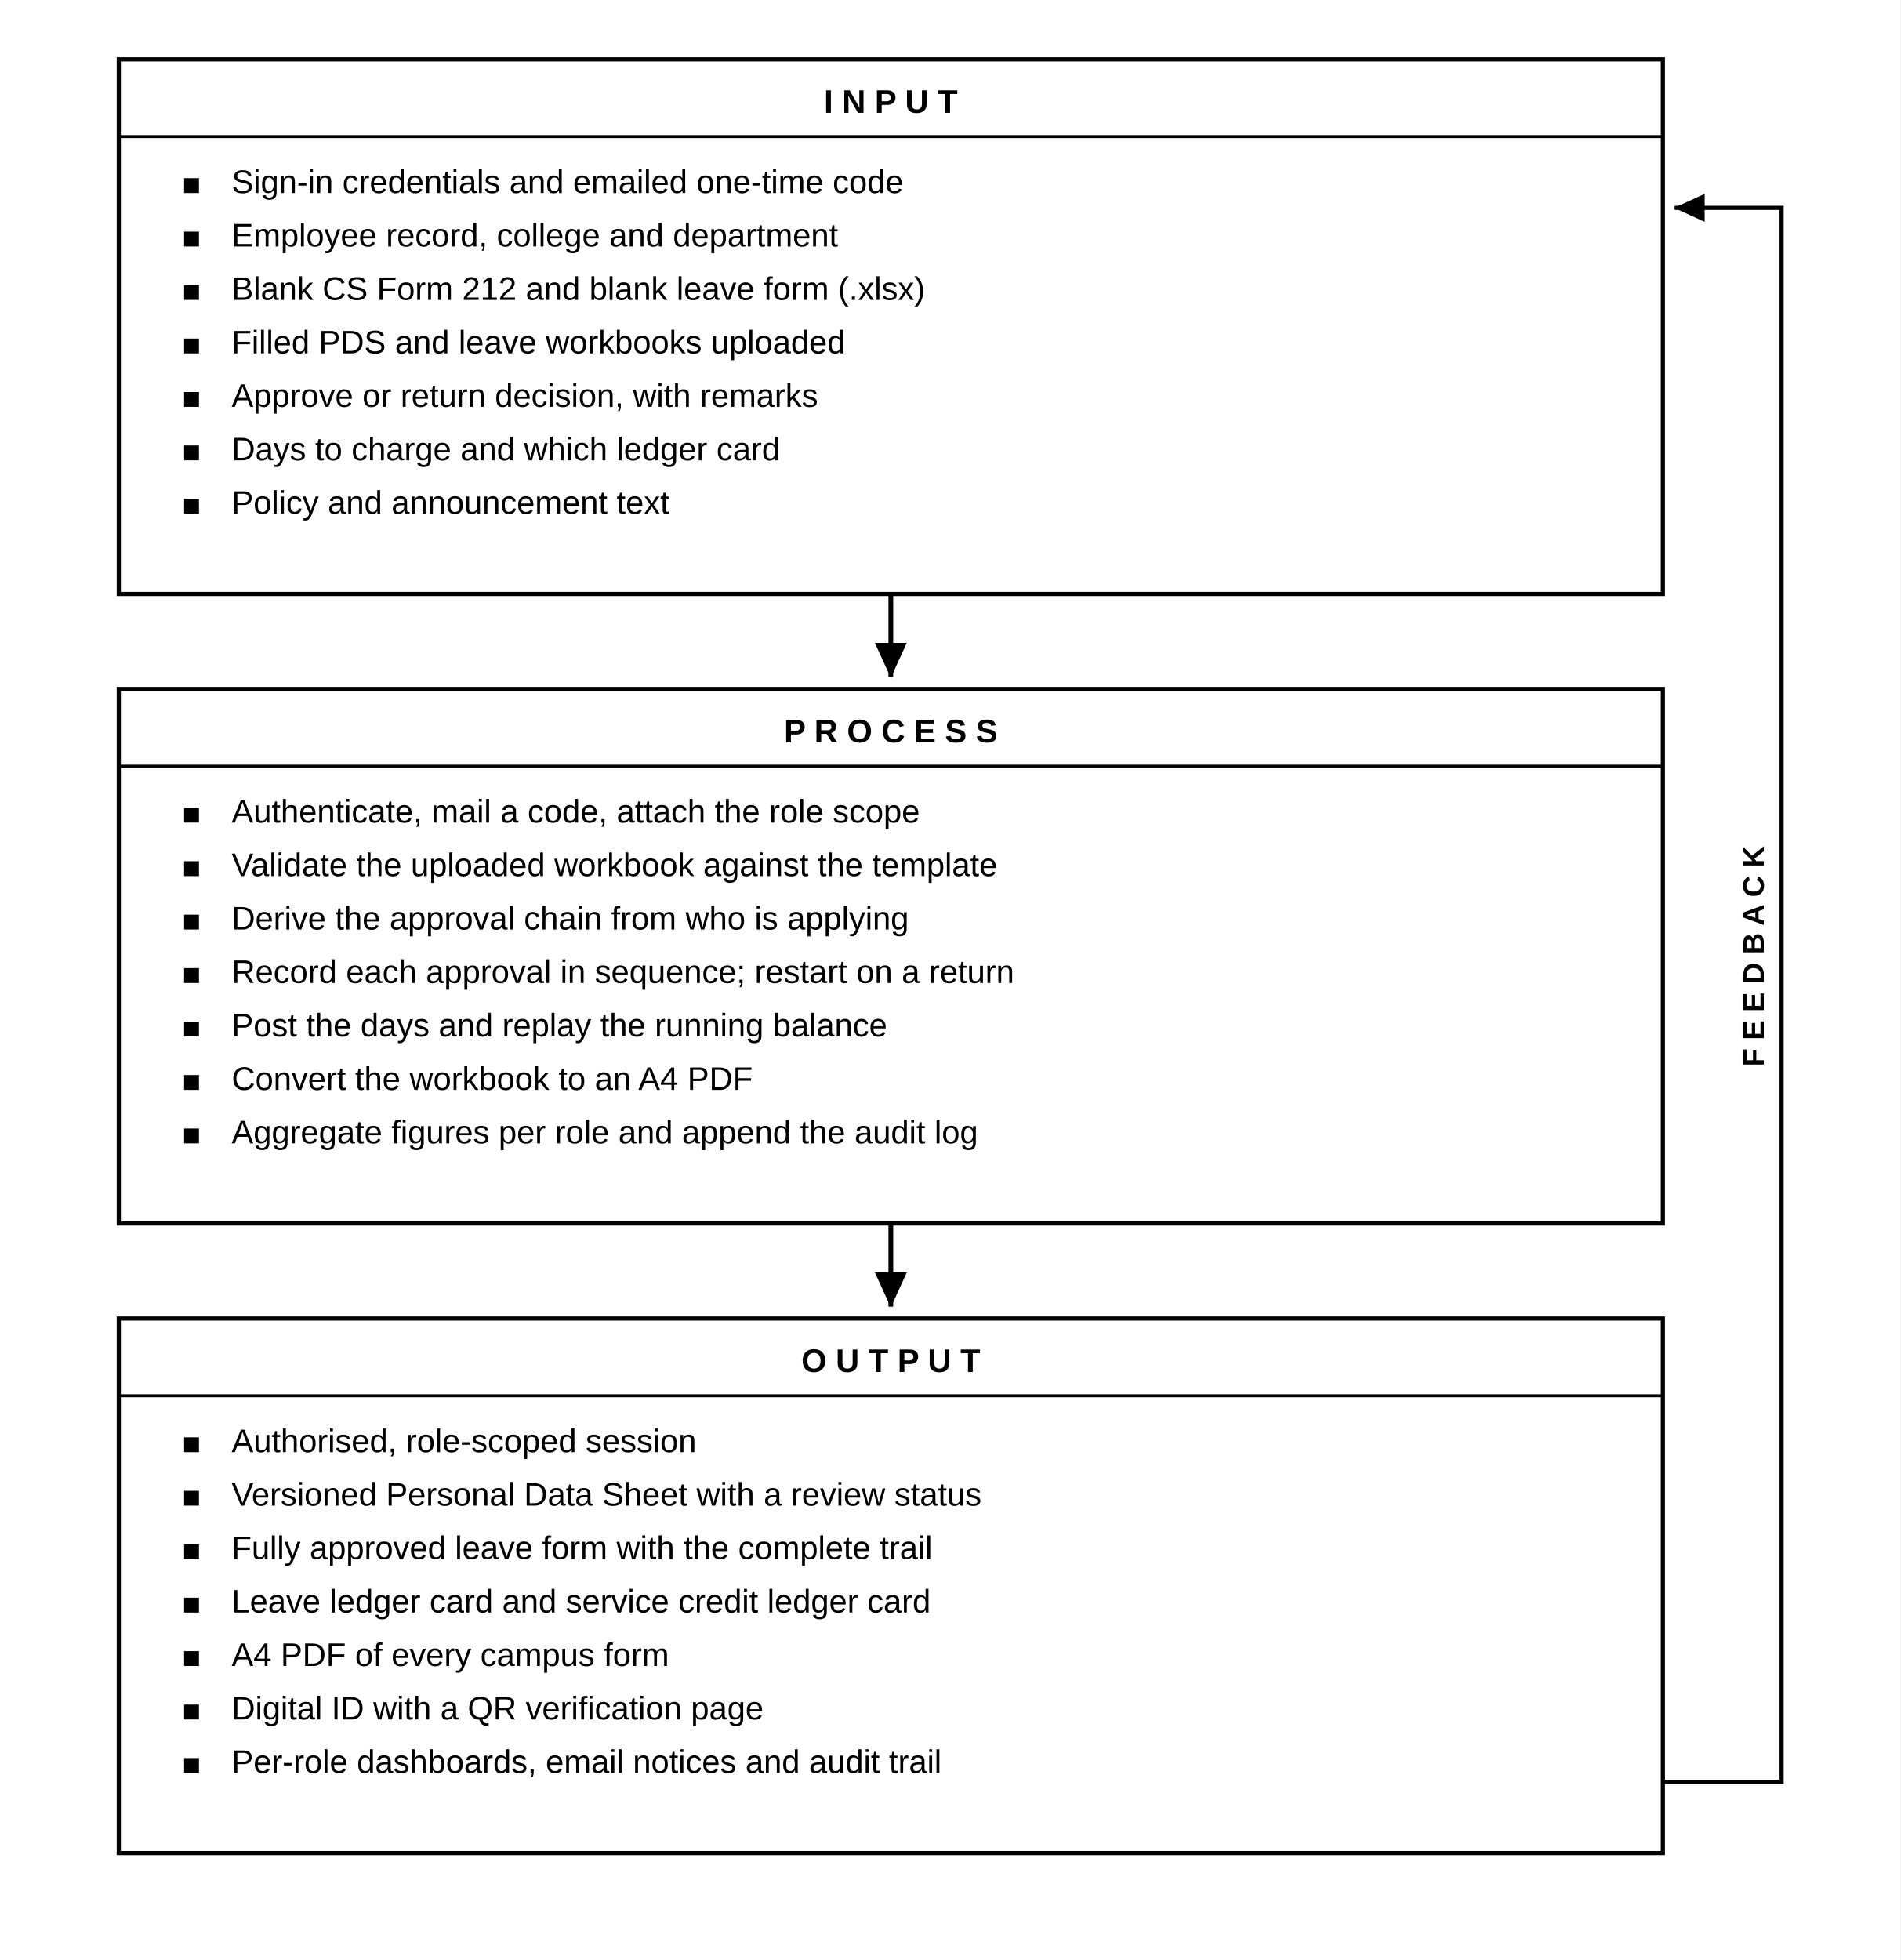
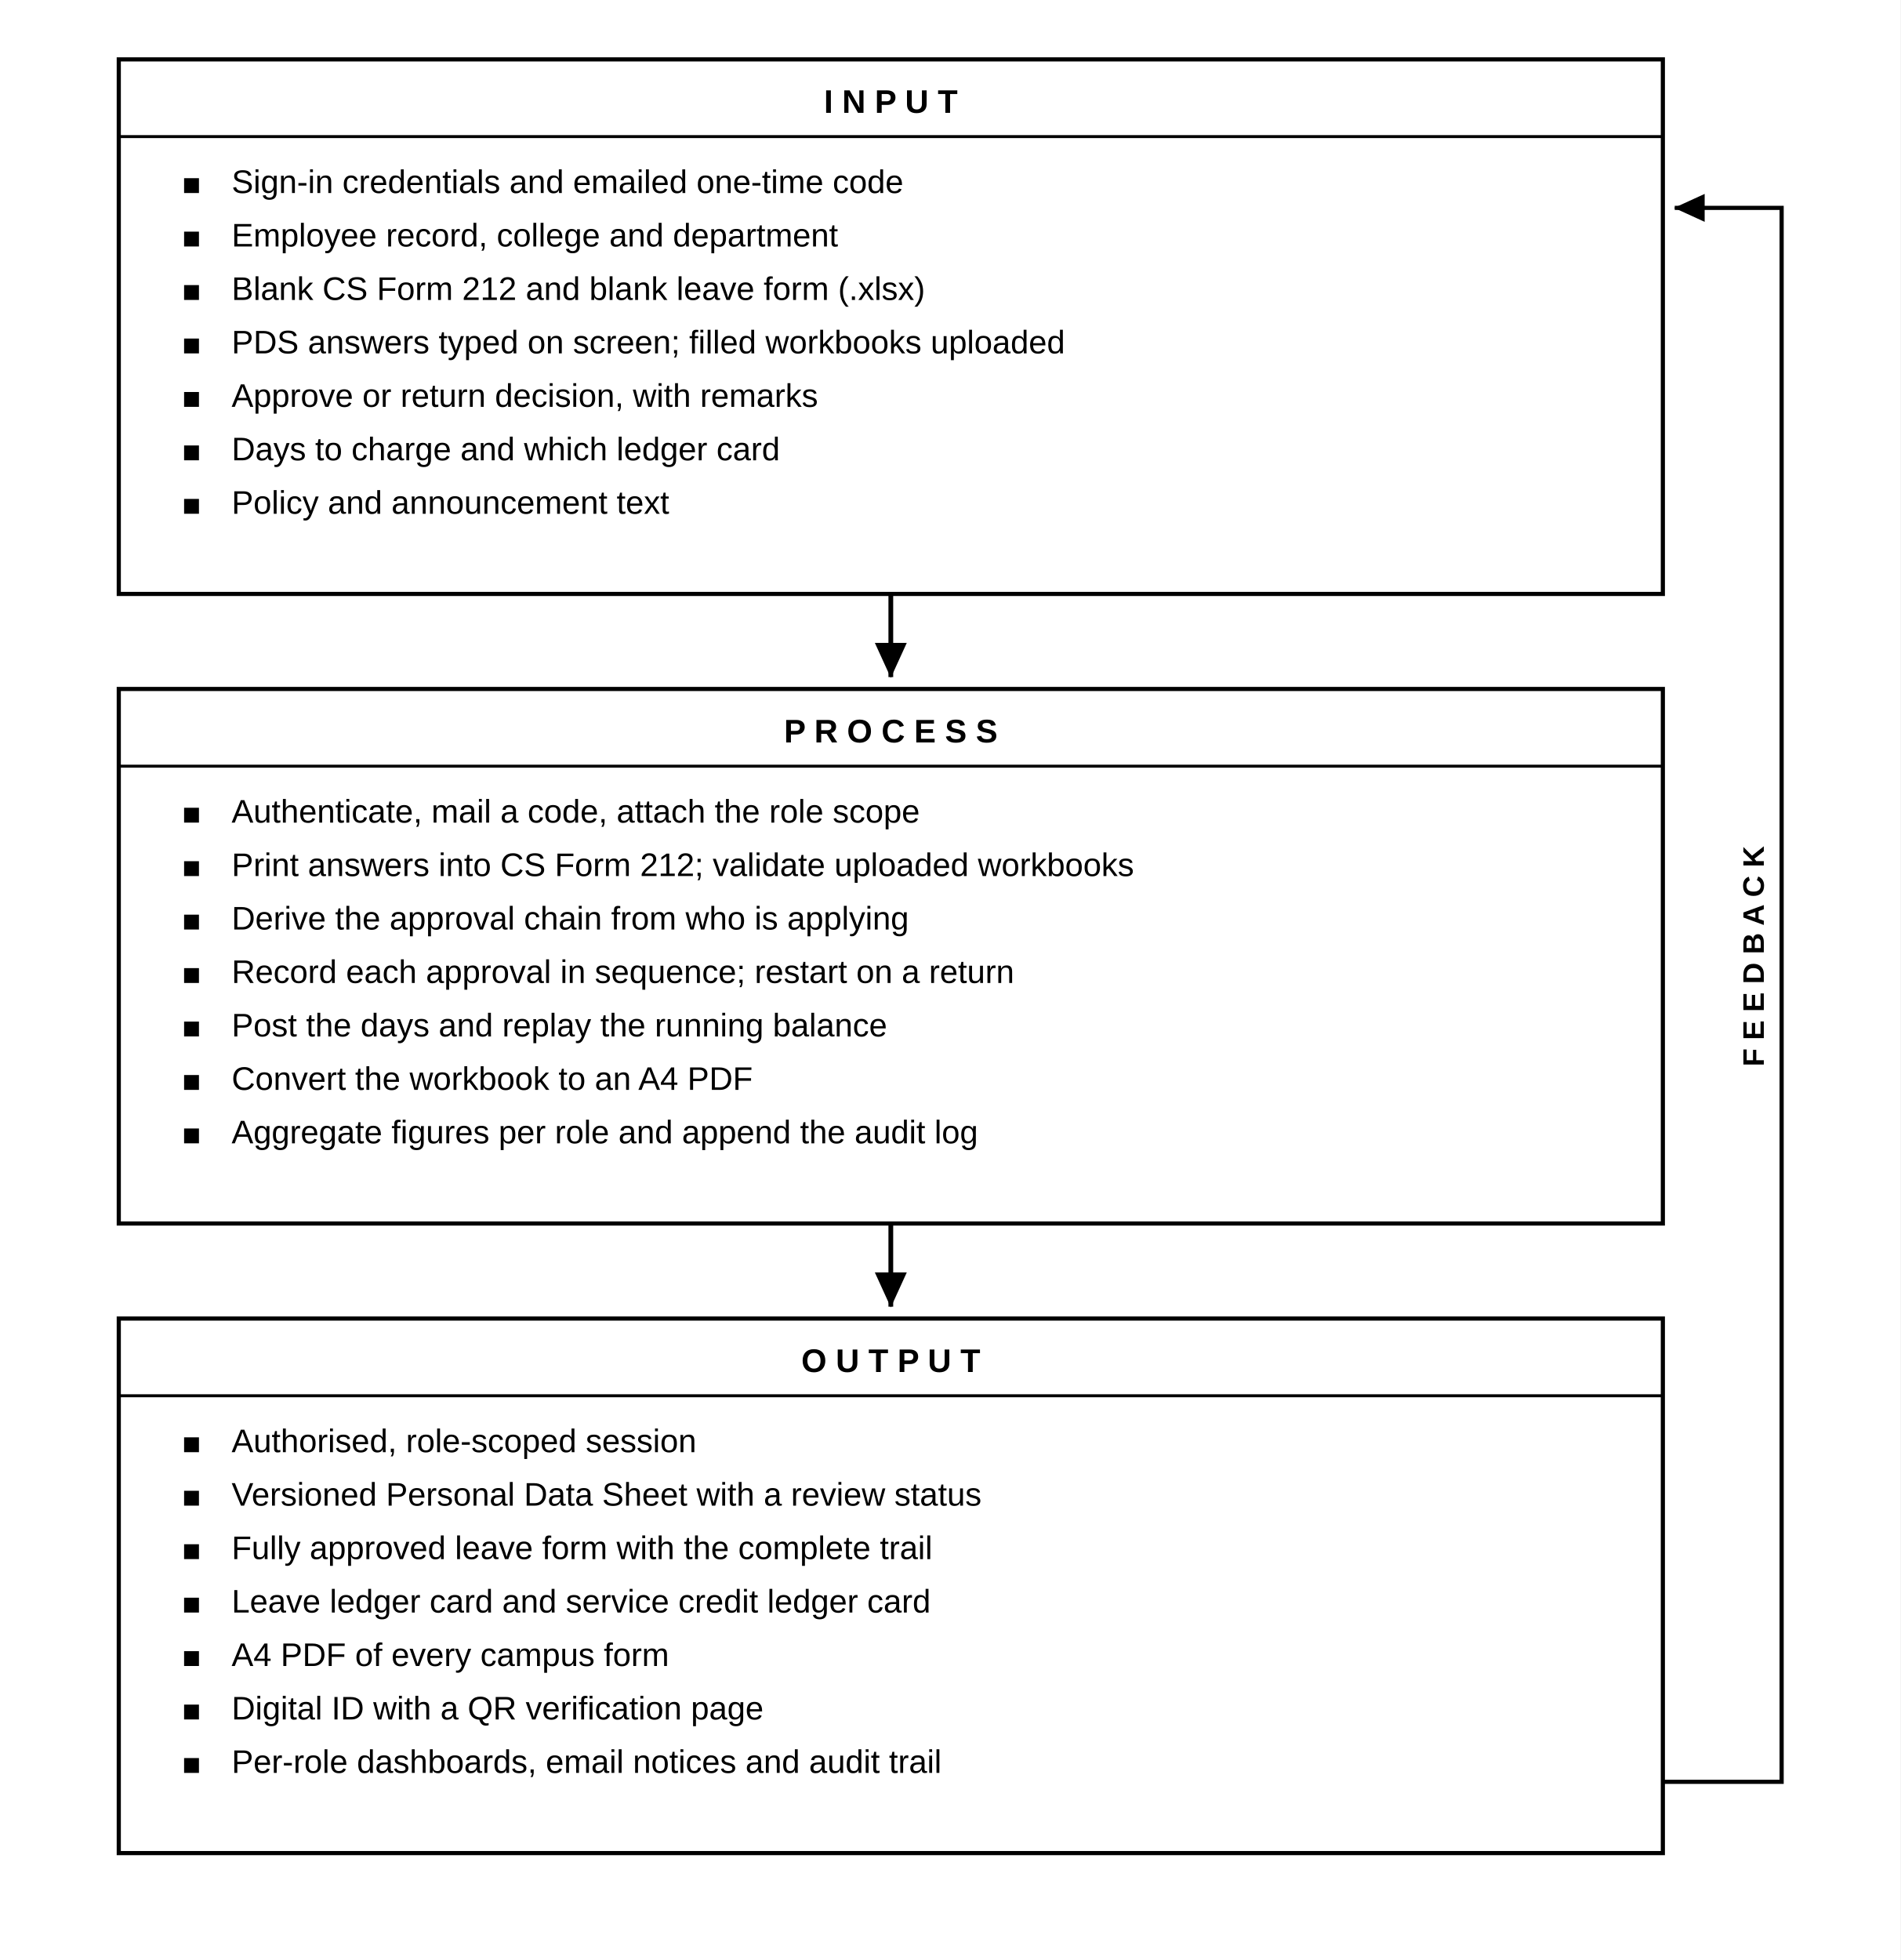
<svg xmlns="http://www.w3.org/2000/svg" viewBox="0 0 640 660" width="640" height="660">
  <rect x="0" y="0" width="640" height="660" fill="#ffffff" />
  <defs>
    <marker id="mi" viewBox="0 0 10 10" refX="9" refY="5" markerWidth="8" markerHeight="8" orient="auto-start-reverse">
      <path d="M0,0.8 L9.2,5 L0,9.2 z" fill="#000" />
    </marker>
  </defs>
  <rect x="40" y="20" width="520" height="180" fill="#fff" stroke="#000" stroke-width="1.4" />
  <path d="M40,46 H560" fill="none" stroke="#000" stroke-width="1" />
  <text x="300" y="38" text-anchor="middle" font-family="Arial, Helvetica, sans-serif" fill="#000" font-size="11" font-weight="bold">I N P U T</text>
  <g fill="#000">
    <rect x="62" y="60" width="5" height="5" />
    <rect x="62" y="78" width="5" height="5" />
    <rect x="62" y="96" width="5" height="5" />
    <rect x="62" y="114" width="5" height="5" />
    <rect x="62" y="132" width="5" height="5" />
    <rect x="62" y="150" width="5" height="5" />
    <rect x="62" y="168" width="5" height="5" />
  </g>
  <text x="78" y="65" font-family="Arial, Helvetica, sans-serif" fill="#000" font-size="11">Sign-in credentials and emailed one-time code</text>
  <text x="78" y="83" font-family="Arial, Helvetica, sans-serif" fill="#000" font-size="11">Employee record, college and department</text>
  <text x="78" y="101" font-family="Arial, Helvetica, sans-serif" fill="#000" font-size="11">Blank CS Form 212 and blank leave form (.xlsx)</text>
-   <text x="78" y="119" font-family="Arial, Helvetica, sans-serif" fill="#000" font-size="11">Filled PDS and leave workbooks uploaded</text>
+   <text x="78" y="119" font-family="Arial, Helvetica, sans-serif" fill="#000" font-size="11">PDS answers typed on screen; filled workbooks uploaded</text>
  <text x="78" y="137" font-family="Arial, Helvetica, sans-serif" fill="#000" font-size="11">Approve or return decision, with remarks</text>
  <text x="78" y="155" font-family="Arial, Helvetica, sans-serif" fill="#000" font-size="11">Days to charge and which ledger card</text>
  <text x="78" y="173" font-family="Arial, Helvetica, sans-serif" fill="#000" font-size="11">Policy and announcement text</text>
  <rect x="40" y="232" width="520" height="180" fill="#fff" stroke="#000" stroke-width="1.4" />
  <path d="M40,258 H560" fill="none" stroke="#000" stroke-width="1" />
  <text x="300" y="250" text-anchor="middle" font-family="Arial, Helvetica, sans-serif" fill="#000" font-size="11" font-weight="bold">P R O C E S S</text>
  <g fill="#000">
    <rect x="62" y="272" width="5" height="5" />
    <rect x="62" y="290" width="5" height="5" />
    <rect x="62" y="308" width="5" height="5" />
    <rect x="62" y="326" width="5" height="5" />
    <rect x="62" y="344" width="5" height="5" />
    <rect x="62" y="362" width="5" height="5" />
    <rect x="62" y="380" width="5" height="5" />
  </g>
  <text x="78" y="277" font-family="Arial, Helvetica, sans-serif" fill="#000" font-size="11">Authenticate, mail a code, attach the role scope</text>
-   <text x="78" y="295" font-family="Arial, Helvetica, sans-serif" fill="#000" font-size="11">Validate the uploaded workbook against the template</text>
+   <text x="78" y="295" font-family="Arial, Helvetica, sans-serif" fill="#000" font-size="11">Print answers into CS Form 212; validate uploaded workbooks</text>
  <text x="78" y="313" font-family="Arial, Helvetica, sans-serif" fill="#000" font-size="11">Derive the approval chain from who is applying</text>
  <text x="78" y="331" font-family="Arial, Helvetica, sans-serif" fill="#000" font-size="11">Record each approval in sequence; restart on a return</text>
  <text x="78" y="349" font-family="Arial, Helvetica, sans-serif" fill="#000" font-size="11">Post the days and replay the running balance</text>
  <text x="78" y="367" font-family="Arial, Helvetica, sans-serif" fill="#000" font-size="11">Convert the workbook to an A4 PDF</text>
  <text x="78" y="385" font-family="Arial, Helvetica, sans-serif" fill="#000" font-size="11">Aggregate figures per role and append the audit log</text>
  <rect x="40" y="444" width="520" height="180" fill="#fff" stroke="#000" stroke-width="1.4" />
  <path d="M40,470 H560" fill="none" stroke="#000" stroke-width="1" />
  <text x="300" y="462" text-anchor="middle" font-family="Arial, Helvetica, sans-serif" fill="#000" font-size="11" font-weight="bold">O U T P U T</text>
  <g fill="#000">
    <rect x="62" y="484" width="5" height="5" />
    <rect x="62" y="502" width="5" height="5" />
    <rect x="62" y="520" width="5" height="5" />
    <rect x="62" y="538" width="5" height="5" />
    <rect x="62" y="556" width="5" height="5" />
    <rect x="62" y="574" width="5" height="5" />
    <rect x="62" y="592" width="5" height="5" />
  </g>
  <text x="78" y="489" font-family="Arial, Helvetica, sans-serif" fill="#000" font-size="11">Authorised, role-scoped session</text>
  <text x="78" y="507" font-family="Arial, Helvetica, sans-serif" fill="#000" font-size="11">Versioned Personal Data Sheet with a review status</text>
  <text x="78" y="525" font-family="Arial, Helvetica, sans-serif" fill="#000" font-size="11">Fully approved leave form with the complete trail</text>
  <text x="78" y="543" font-family="Arial, Helvetica, sans-serif" fill="#000" font-size="11">Leave ledger card and service credit ledger card</text>
  <text x="78" y="561" font-family="Arial, Helvetica, sans-serif" fill="#000" font-size="11">A4 PDF of every campus form</text>
  <text x="78" y="579" font-family="Arial, Helvetica, sans-serif" fill="#000" font-size="11">Digital ID with a QR verification page</text>
  <text x="78" y="597" font-family="Arial, Helvetica, sans-serif" fill="#000" font-size="11">Per-role dashboards, email notices and audit trail</text>
  <path d="M300,200 V228" marker-end="url(#mi)" stroke-width="1.6" fill="none" stroke="#000" />
  <path d="M300,412 V440" marker-end="url(#mi)" stroke-width="1.6" fill="none" stroke="#000" />
  <path d="M560,600 H600 V70 H564" marker-end="url(#mi)" stroke-width="1.4" fill="none" stroke="#000" />
  <text x="594" y="322" text-anchor="middle" transform="rotate(-90 594 322)" font-family="Arial, Helvetica, sans-serif" fill="#000" font-size="10" font-weight="bold">F E E D B A C K</text>
</svg>
